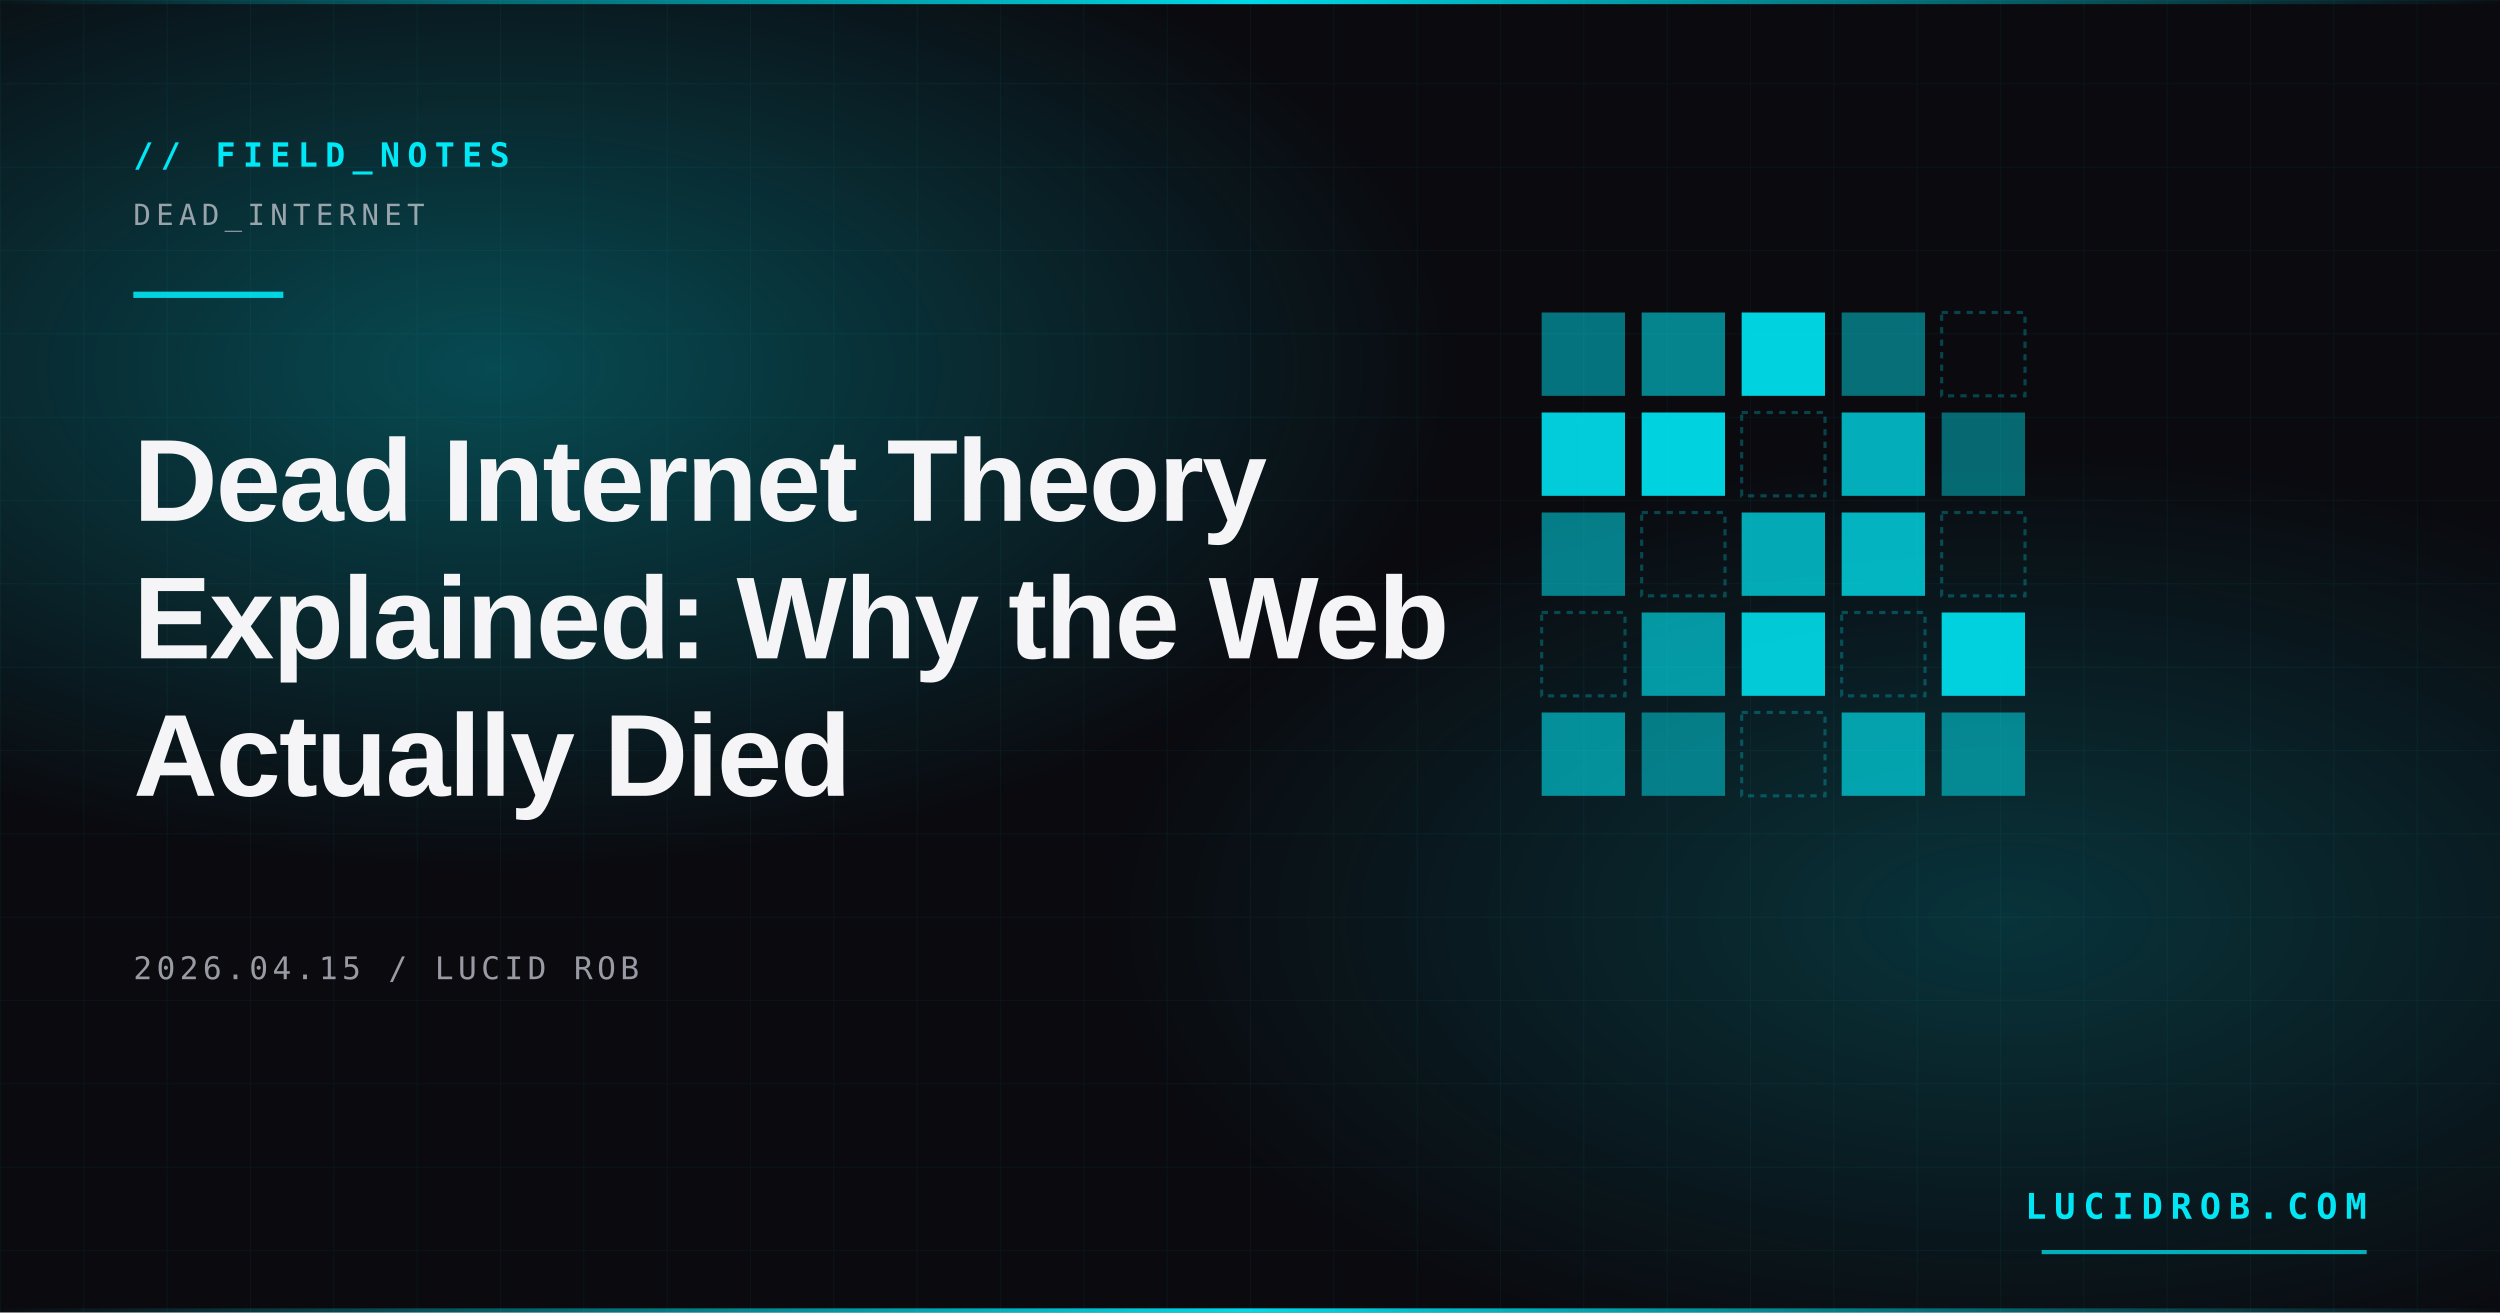
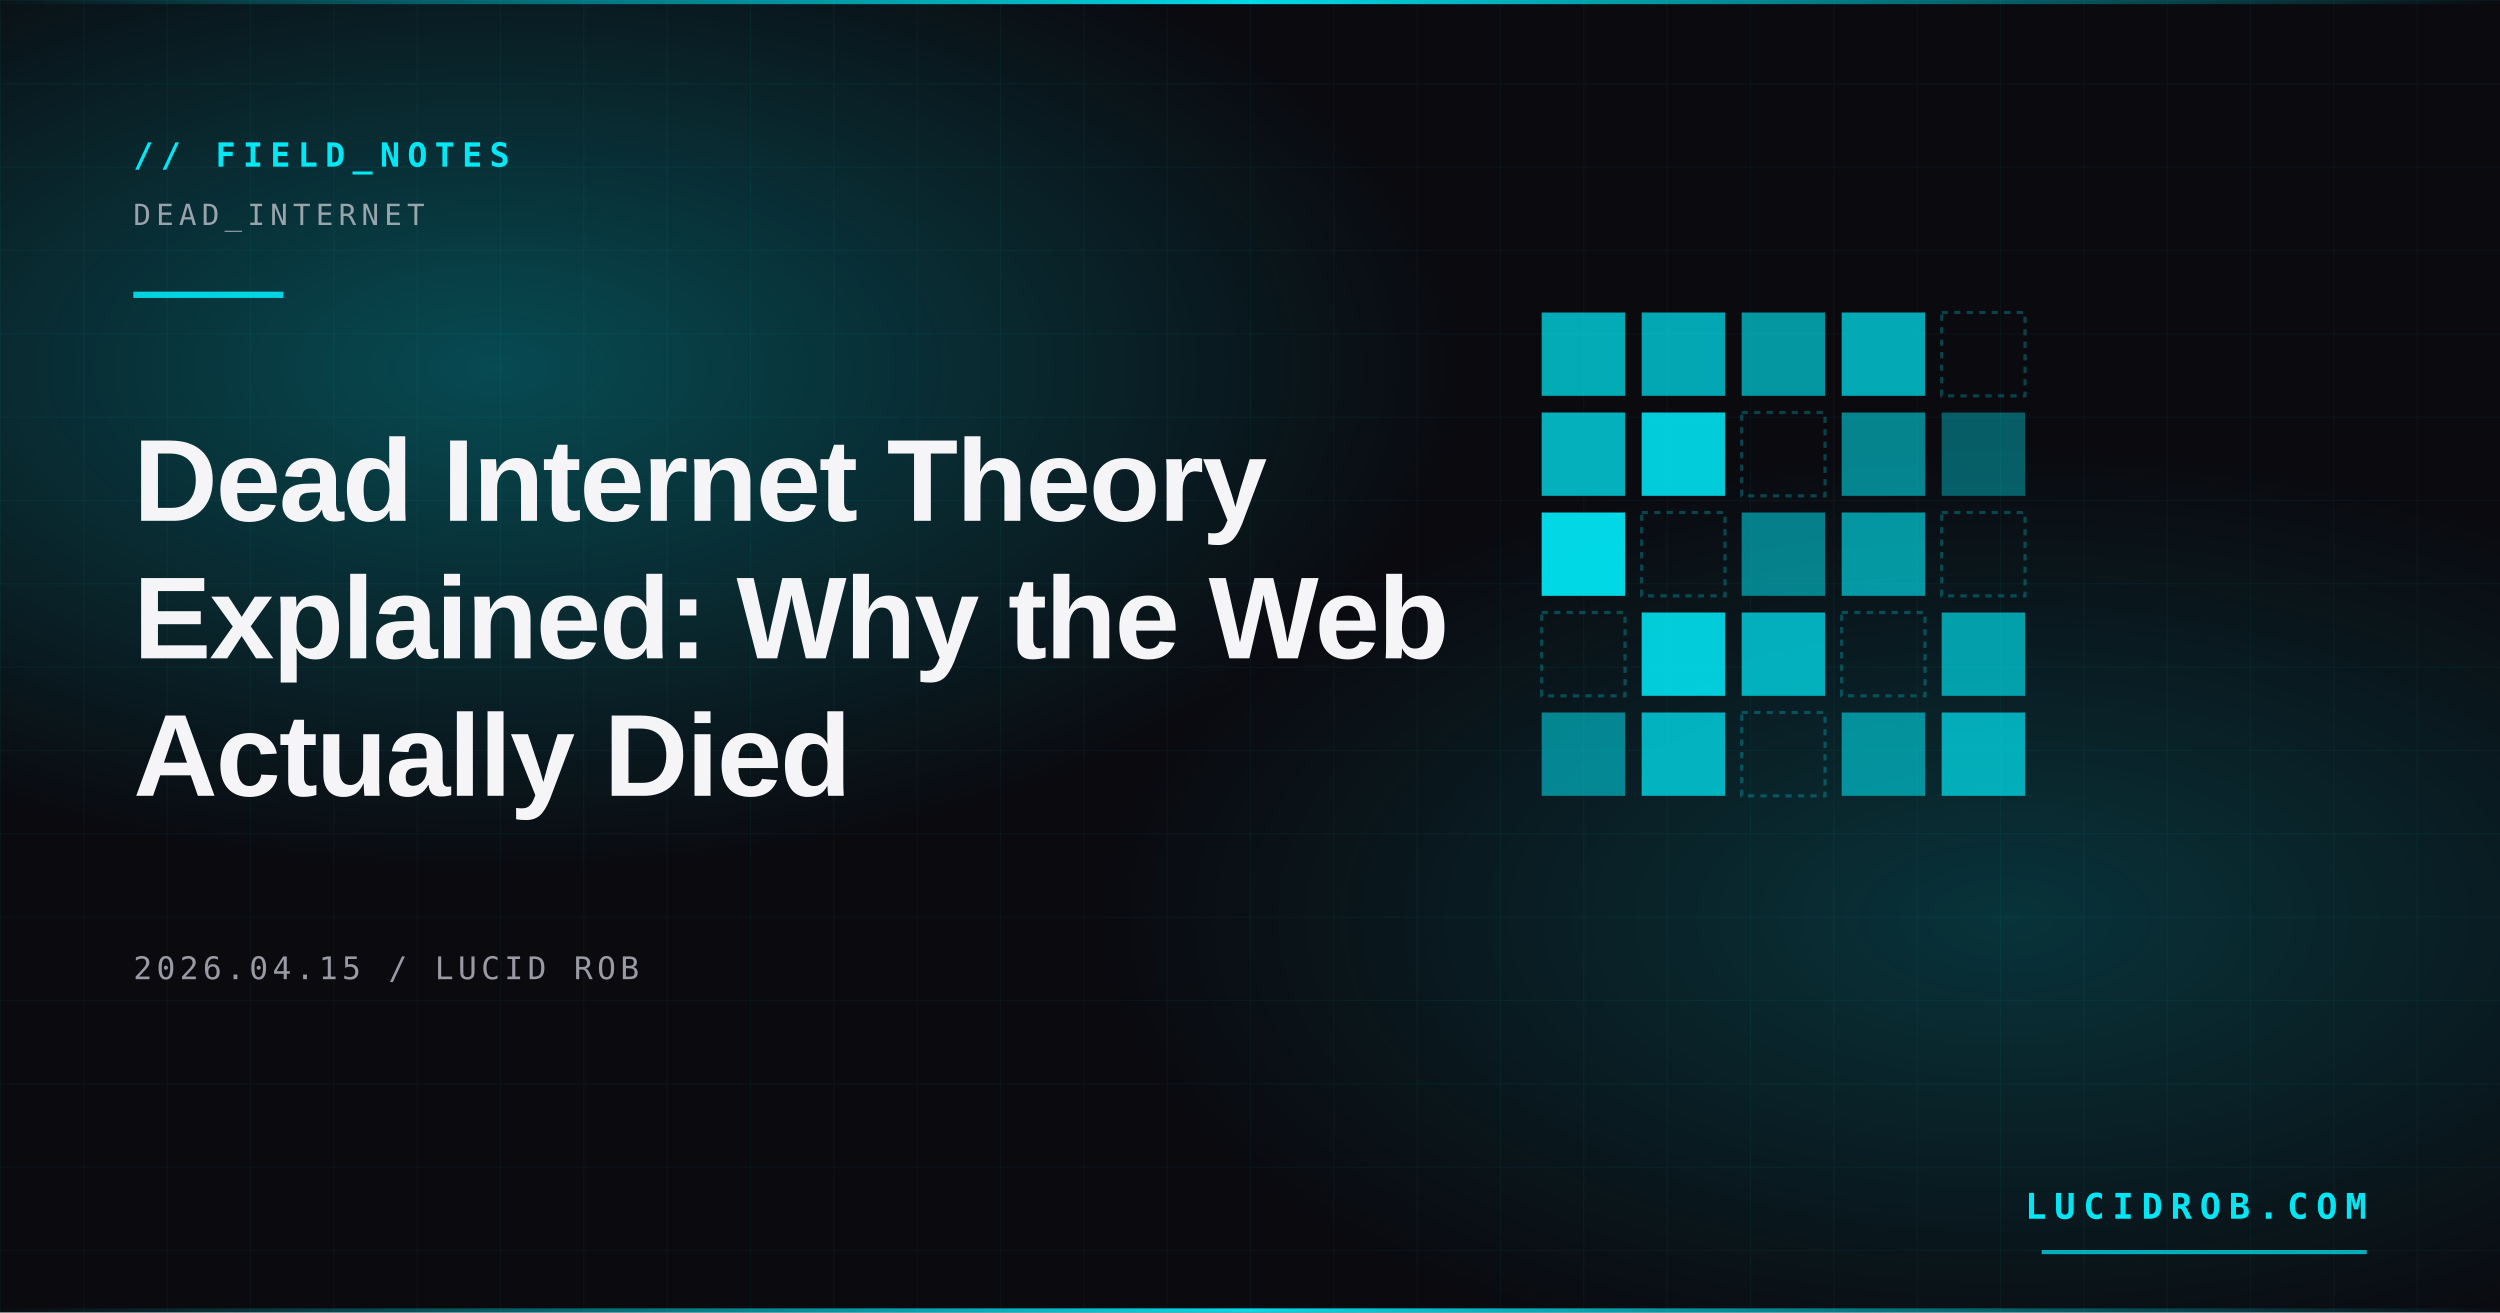
<svg xmlns="http://www.w3.org/2000/svg" width="1200" height="630" viewBox="0 0 1200 630">
  <defs>
    <radialGradient id="glow" cx="20%" cy="28%" r="70%">
      <stop offset="0" stop-color="#00f0ff" stop-opacity="0.28" />
      <stop offset="0.55" stop-color="#00f0ff" stop-opacity="0" />
    </radialGradient>
    <radialGradient id="glowR" cx="80%" cy="70%" r="60%">
      <stop offset="0" stop-color="#00f0ff" stop-opacity="0.18" />
      <stop offset="0.6" stop-color="#00f0ff" stop-opacity="0" />
    </radialGradient>
    <linearGradient id="stripe" x1="0" y1="0" x2="1" y2="0">
      <stop offset="0" stop-color="#00f0ff" stop-opacity="0" />
      <stop offset="0.5" stop-color="#00f0ff" stop-opacity="0.9" />
      <stop offset="1" stop-color="#00f0ff" stop-opacity="0" />
    </linearGradient>
    <pattern id="grid" width="40" height="40" patternUnits="userSpaceOnUse">
      <path d="M 40 0 L 0 0 0 40" fill="none" stroke="#00f0ff" stroke-width="0.5" stroke-opacity="0.08" />
    </pattern>
  </defs>
  <rect width="1200" height="630" fill="#0a0a0f" />
  <rect width="1200" height="630" fill="url(#grid)" />
  <rect width="1200" height="630" fill="url(#glow)" />
  <rect width="1200" height="630" fill="url(#glowR)" />
  <g>
-     <rect x="740" y="150" width="40" height="40" fill="#00f0ff" opacity="0.46" />
-     <rect x="788" y="150" width="40" height="40" fill="#00f0ff" opacity="0.53" />
-     <rect x="836" y="150" width="40" height="40" fill="#00f0ff" opacity="0.87" />
-     <rect x="884" y="150" width="40" height="40" fill="#00f0ff" opacity="0.44" />
+     <rect x="740" y="150" width="40" height="40" fill="#00f0ff" opacity="0.70" />
+     <rect x="788" y="150" width="40" height="40" fill="#00f0ff" opacity="0.68" />
+     <rect x="836" y="150" width="40" height="40" fill="#00f0ff" opacity="0.61" />
+     <rect x="884" y="150" width="40" height="40" fill="#00f0ff" opacity="0.69" />
    <rect x="932" y="150" width="40" height="40" fill="none" stroke="#00f0ff" stroke-width="1.5" stroke-dasharray="3 3" opacity="0.25" />
-     <rect x="740" y="198" width="40" height="40" fill="#00f0ff" opacity="0.84" />
-     <rect x="788" y="198" width="40" height="40" fill="#00f0ff" opacity="0.87" />
+     <rect x="740" y="198" width="40" height="40" fill="#00f0ff" opacity="0.72" />
+     <rect x="788" y="198" width="40" height="40" fill="#00f0ff" opacity="0.84" />
    <rect x="836" y="198" width="40" height="40" fill="none" stroke="#00f0ff" stroke-width="1.5" stroke-dasharray="3 3" opacity="0.25" />
-     <rect x="884" y="198" width="40" height="40" fill="#00f0ff" opacity="0.71" />
-     <rect x="932" y="198" width="40" height="40" fill="#00f0ff" opacity="0.41" />
-     <rect x="740" y="246" width="40" height="40" fill="#00f0ff" opacity="0.50" />
+     <rect x="884" y="198" width="40" height="40" fill="#00f0ff" opacity="0.53" />
+     <rect x="932" y="198" width="40" height="40" fill="#00f0ff" opacity="0.36" />
+     <rect x="740" y="246" width="40" height="40" fill="#00f0ff" opacity="0.89" />
    <rect x="788" y="246" width="40" height="40" fill="none" stroke="#00f0ff" stroke-width="1.5" stroke-dasharray="3 3" opacity="0.25" />
-     <rect x="836" y="246" width="40" height="40" fill="#00f0ff" opacity="0.68" />
-     <rect x="884" y="246" width="40" height="40" fill="#00f0ff" opacity="0.73" />
+     <rect x="836" y="246" width="40" height="40" fill="#00f0ff" opacity="0.50" />
+     <rect x="884" y="246" width="40" height="40" fill="#00f0ff" opacity="0.60" />
    <rect x="932" y="246" width="40" height="40" fill="none" stroke="#00f0ff" stroke-width="1.5" stroke-dasharray="3 3" opacity="0.25" />
    <rect x="740" y="294" width="40" height="40" fill="none" stroke="#00f0ff" stroke-width="1.5" stroke-dasharray="3 3" opacity="0.25" />
-     <rect x="788" y="294" width="40" height="40" fill="#00f0ff" opacity="0.60" />
-     <rect x="836" y="294" width="40" height="40" fill="#00f0ff" opacity="0.82" />
+     <rect x="788" y="294" width="40" height="40" fill="#00f0ff" opacity="0.83" />
+     <rect x="836" y="294" width="40" height="40" fill="#00f0ff" opacity="0.70" />
    <rect x="884" y="294" width="40" height="40" fill="none" stroke="#00f0ff" stroke-width="1.5" stroke-dasharray="3 3" opacity="0.25" />
-     <rect x="932" y="294" width="40" height="40" fill="#00f0ff" opacity="0.85" />
-     <rect x="740" y="342" width="40" height="40" fill="#00f0ff" opacity="0.55" />
-     <rect x="788" y="342" width="40" height="40" fill="#00f0ff" opacity="0.46" />
+     <rect x="932" y="294" width="40" height="40" fill="#00f0ff" opacity="0.62" />
+     <rect x="740" y="342" width="40" height="40" fill="#00f0ff" opacity="0.51" />
+     <rect x="788" y="342" width="40" height="40" fill="#00f0ff" opacity="0.71" />
    <rect x="836" y="342" width="40" height="40" fill="none" stroke="#00f0ff" stroke-width="1.5" stroke-dasharray="3 3" opacity="0.25" />
-     <rect x="884" y="342" width="40" height="40" fill="#00f0ff" opacity="0.62" />
-     <rect x="932" y="342" width="40" height="40" fill="#00f0ff" opacity="0.49" />
+     <rect x="884" y="342" width="40" height="40" fill="#00f0ff" opacity="0.54" />
+     <rect x="932" y="342" width="40" height="40" fill="#00f0ff" opacity="0.67" />
  </g>
  <rect x="0" y="0" width="1200" height="2" fill="url(#stripe)" />
  <rect x="0" y="628" width="1200" height="2" fill="url(#stripe)" />
  <text x="64" y="80" font-family="'JetBrains Mono','Menlo',monospace" font-size="16" font-weight="600" fill="#00f0ff" letter-spacing="0.22em" opacity="0.95">// FIELD_NOTES</text>
  <text x="64" y="108" font-family="'JetBrains Mono','Menlo',monospace" font-size="14" font-weight="500" fill="#c9c9d1" letter-spacing="0.18em" opacity="0.75">DEAD_INTERNET</text>
  <rect x="64" y="140" width="72" height="3" fill="#00f0ff" opacity="0.85" />
  <text x="64" y="250" font-family="'Space Grotesk','Helvetica Neue',Arial,sans-serif" font-size="56" font-weight="700" fill="#f5f5f7" letter-spacing="-0.015em">Dead Internet Theory</text>
  <text x="64" y="316" font-family="'Space Grotesk','Helvetica Neue',Arial,sans-serif" font-size="56" font-weight="700" fill="#f5f5f7" letter-spacing="-0.015em">Explained: Why the Web</text>
  <text x="64" y="382" font-family="'Space Grotesk','Helvetica Neue',Arial,sans-serif" font-size="56" font-weight="700" fill="#f5f5f7" letter-spacing="-0.015em">Actually Died</text>
  <text x="64" y="470" font-family="'JetBrains Mono','Menlo',monospace" font-size="15" font-weight="500" fill="#9a9aa5" letter-spacing="0.14em">2026.04.15  /  LUCID ROB</text>
  <text x="1136" y="585" text-anchor="end" font-family="'JetBrains Mono','Menlo',monospace" font-size="17" font-weight="700" fill="#00f0ff" letter-spacing="0.22em" opacity="0.95">LUCIDROB.COM</text>
  <rect x="980" y="600" width="156" height="2" fill="#00f0ff" opacity="0.7" />
</svg>
